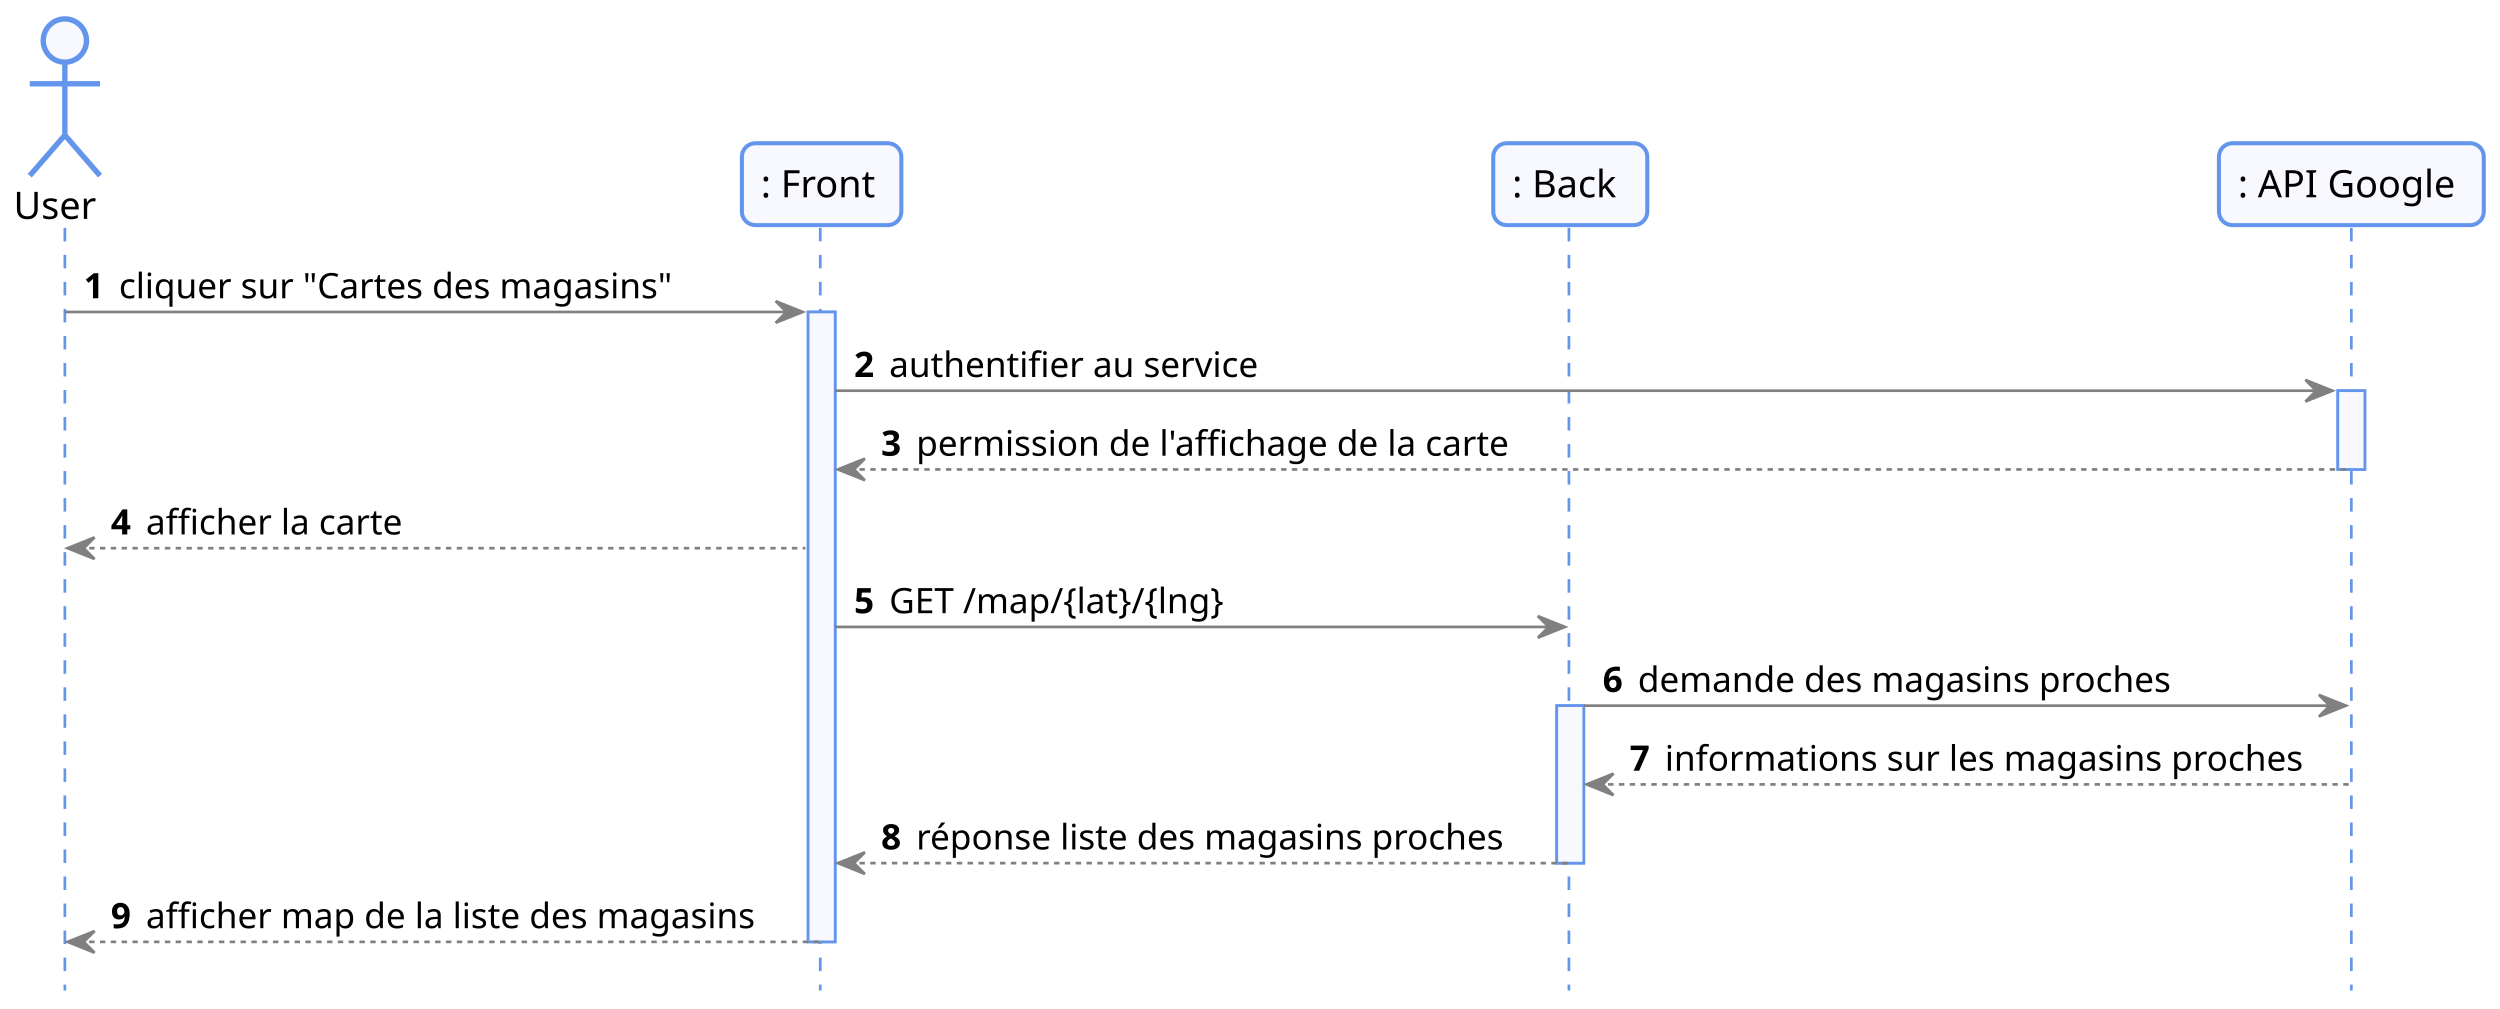
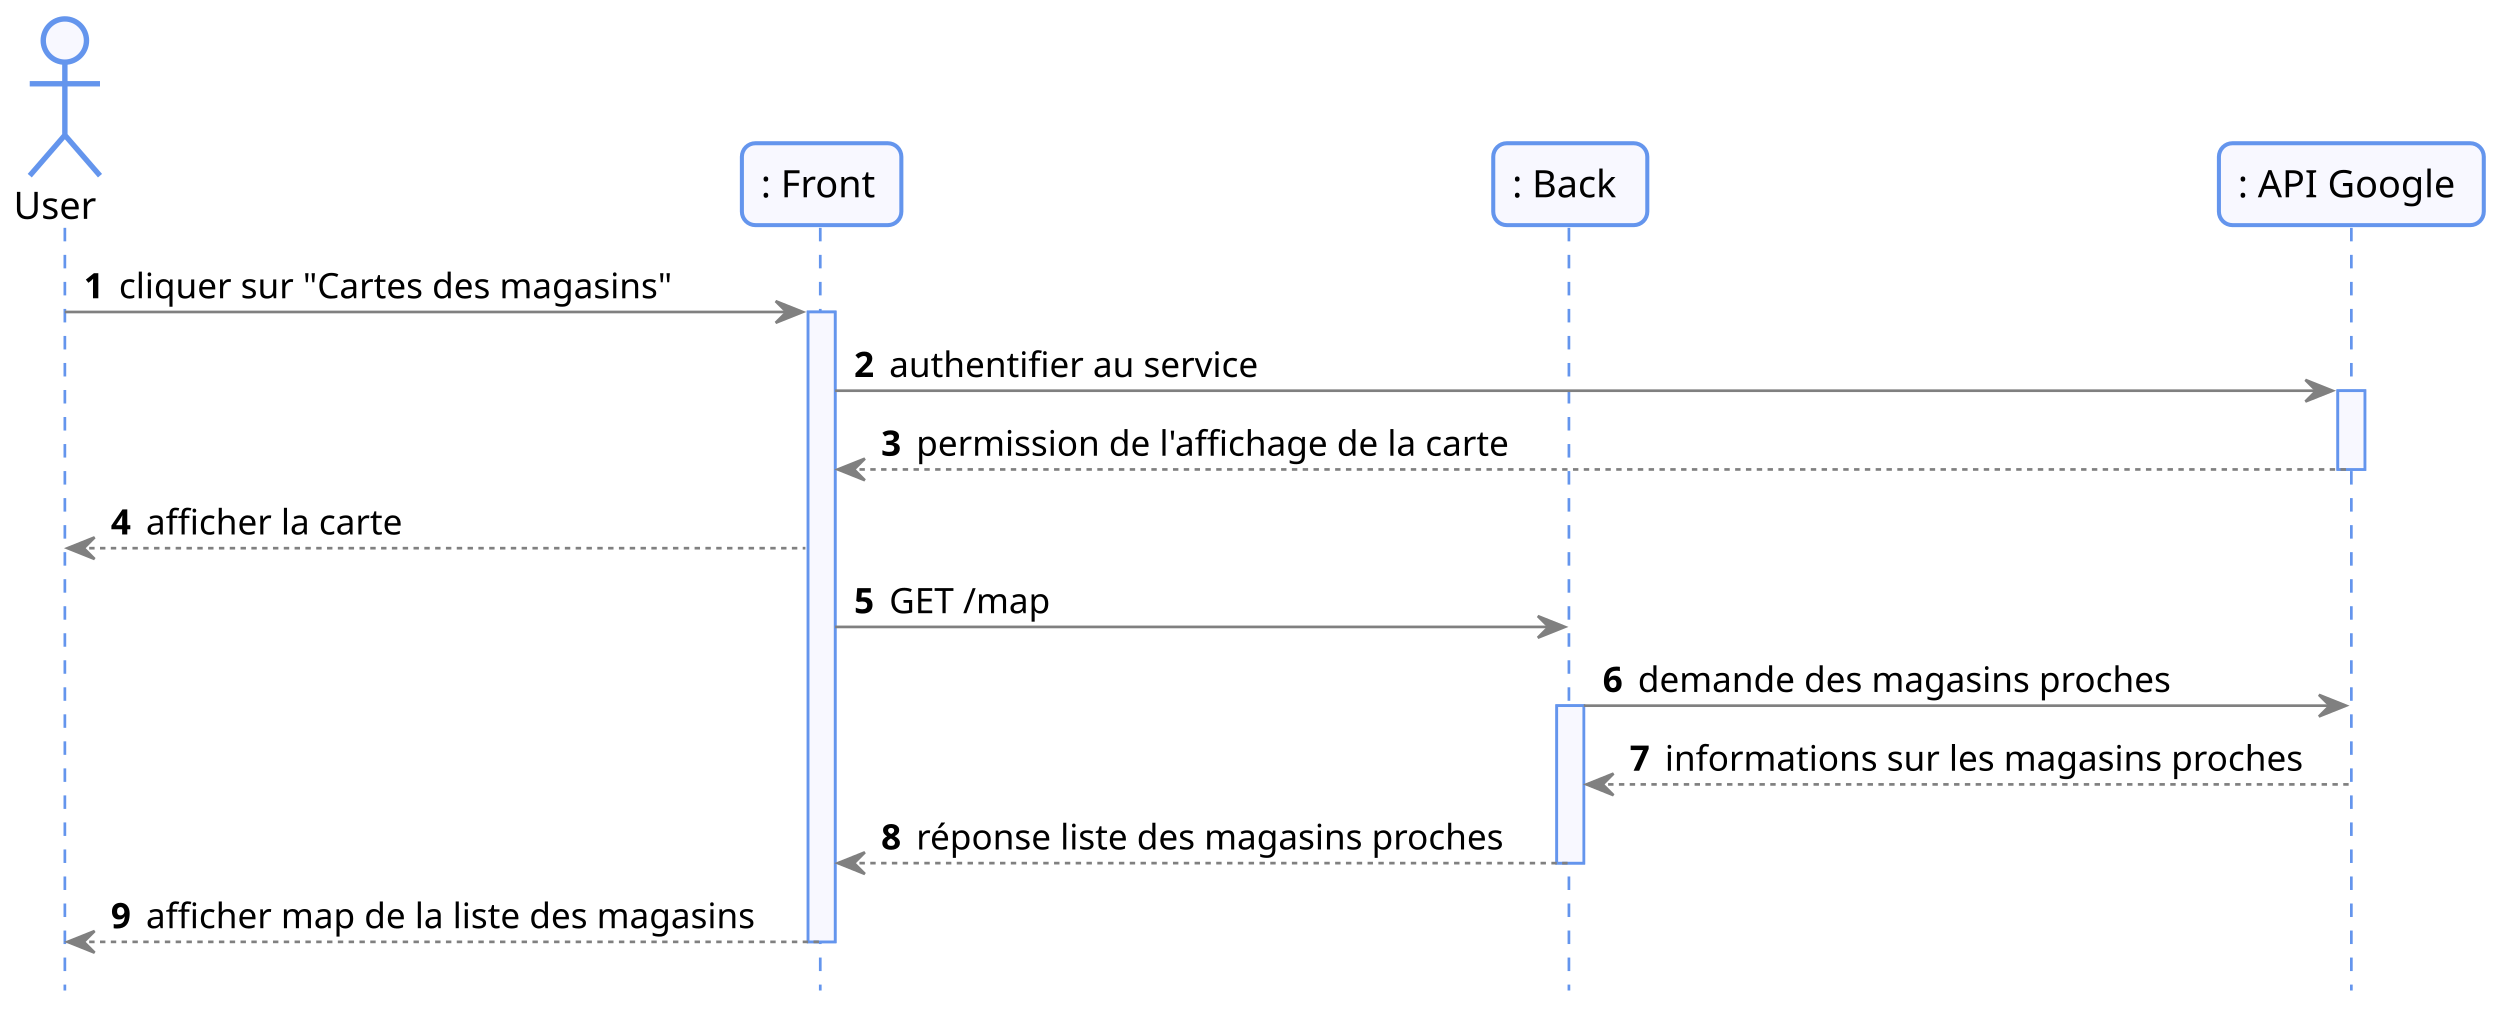
<svg xmlns="http://www.w3.org/2000/svg" contentScriptType="application/ecmascript" contentStyleType="text/css" height="373px" preserveAspectRatio="none" style="width:925px;height:373px;" version="1.1" viewBox="0 0 925 373" width="925px" zoomAndPan="magnify">
  <defs />
  <g>
    <rect fill="#F8F8FF" height="233.062" style="stroke:#6495ED;stroke-width:1.0;" width="10" x="299" y="115.43" />
    <rect fill="#F8F8FF" height="58.266" style="stroke:#6495ED;stroke-width:1.0;" width="10" x="576" y="261.094" />
    <rect fill="#F8F8FF" height="29.133" style="stroke:#6495ED;stroke-width:1.0;" width="10" x="865" y="144.562" />
    <line style="stroke:#6495ED;stroke-width:1.0;stroke-dasharray:5.0,5.0;" x1="24" x2="24" y1="84.297" y2="366.492" />
    <line style="stroke:#6495ED;stroke-width:1.0;stroke-dasharray:5.0,5.0;" x1="303.5" x2="303.5" y1="84.297" y2="366.492" />
    <line style="stroke:#6495ED;stroke-width:1.0;stroke-dasharray:5.0,5.0;" x1="580.5" x2="580.5" y1="84.297" y2="366.492" />
    <line style="stroke:#6495ED;stroke-width:1.0;stroke-dasharray:5.0,5.0;" x1="870" x2="870" y1="84.297" y2="366.492" />
    <text fill="#000000" font-family="sans-serif" font-size="14" lengthAdjust="spacingAndGlyphs" textLength="32" x="5" y="80.995">User</text>
    <ellipse cx="24" cy="15" fill="#F8F8FF" rx="8" ry="8" style="stroke:#6495ED;stroke-width:2.0;" />
    <path d="M24,23 L24,50 M11,31 L37,31 M24,50 L11,65 M24,50 L37,65 " fill="none" style="stroke:#6495ED;stroke-width:2.0;" />
    <rect fill="#F8F8FF" height="30.297" rx="5" ry="5" style="stroke:#6495ED;stroke-width:1.5;" width="59" x="274.5" y="53" />
    <text fill="#000000" font-family="sans-serif" font-size="14" lengthAdjust="spacingAndGlyphs" textLength="45" x="281.5" y="72.995">: Front</text>
    <rect fill="#F8F8FF" height="30.297" rx="5" ry="5" style="stroke:#6495ED;stroke-width:1.5;" width="57" x="552.5" y="53" />
    <text fill="#000000" font-family="sans-serif" font-size="14" lengthAdjust="spacingAndGlyphs" textLength="43" x="559.5" y="72.995">: Back</text>
    <rect fill="#F8F8FF" height="30.297" rx="5" ry="5" style="stroke:#6495ED;stroke-width:1.5;" width="98" x="821" y="53" />
    <text fill="#000000" font-family="sans-serif" font-size="14" lengthAdjust="spacingAndGlyphs" textLength="84" x="828" y="72.995">: API Google</text>
    <rect fill="#F8F8FF" height="233.062" style="stroke:#6495ED;stroke-width:1.0;" width="10" x="299" y="115.43" />
    <rect fill="#F8F8FF" height="58.266" style="stroke:#6495ED;stroke-width:1.0;" width="10" x="576" y="261.094" />
    <rect fill="#F8F8FF" height="29.133" style="stroke:#6495ED;stroke-width:1.0;" width="10" x="865" y="144.562" />
    <polygon fill="#808080" points="287,111.43,297,115.43,287,119.43,291,115.43" style="stroke:#808080;stroke-width:1.0;" />
    <line style="stroke:#808080;stroke-width:1.0;" x1="24" x2="293" y1="115.43" y2="115.43" />
    <text fill="#000000" font-family="sans-serif" font-size="13" font-weight="bold" lengthAdjust="spacingAndGlyphs" textLength="9" x="31" y="110.364">1</text>
    <text fill="#000000" font-family="sans-serif" font-size="13" lengthAdjust="spacingAndGlyphs" textLength="215" x="44" y="110.364">cliquer sur "Cartes des magasins"</text>
    <polygon fill="#808080" points="853,140.562,863,144.562,853,148.562,857,144.562" style="stroke:#808080;stroke-width:1.0;" />
    <line style="stroke:#808080;stroke-width:1.0;" x1="309" x2="859" y1="144.562" y2="144.562" />
    <text fill="#000000" font-family="sans-serif" font-size="13" font-weight="bold" lengthAdjust="spacingAndGlyphs" textLength="9" x="316" y="139.497">2</text>
    <text fill="#000000" font-family="sans-serif" font-size="13" lengthAdjust="spacingAndGlyphs" textLength="142" x="329" y="139.497">authentifier au service</text>
    <polygon fill="#808080" points="320,169.695,310,173.695,320,177.695,316,173.695" style="stroke:#808080;stroke-width:1.0;" />
    <line style="stroke:#808080;stroke-width:1.0;stroke-dasharray:2.0,2.0;" x1="314" x2="869" y1="173.695" y2="173.695" />
    <text fill="#000000" font-family="sans-serif" font-size="13" font-weight="bold" lengthAdjust="spacingAndGlyphs" textLength="9" x="326" y="168.629">3</text>
    <text fill="#000000" font-family="sans-serif" font-size="13" lengthAdjust="spacingAndGlyphs" textLength="230" x="339" y="168.629">permission de l'affichage de la carte</text>
    <polygon fill="#808080" points="35,198.828,25,202.828,35,206.828,31,202.828" style="stroke:#808080;stroke-width:1.0;" />
    <line style="stroke:#808080;stroke-width:1.0;stroke-dasharray:2.0,2.0;" x1="29" x2="298" y1="202.828" y2="202.828" />
    <text fill="#000000" font-family="sans-serif" font-size="13" font-weight="bold" lengthAdjust="spacingAndGlyphs" textLength="9" x="41" y="197.762">4</text>
    <text fill="#000000" font-family="sans-serif" font-size="13" lengthAdjust="spacingAndGlyphs" textLength="99" x="54" y="197.762">afficher la carte</text>
    <polygon fill="#808080" points="569,227.961,579,231.961,569,235.961,573,231.961" style="stroke:#808080;stroke-width:1.0;" />
    <line style="stroke:#808080;stroke-width:1.0;" x1="309" x2="575" y1="231.961" y2="231.961" />
    <text fill="#000000" font-family="sans-serif" font-size="13" font-weight="bold" lengthAdjust="spacingAndGlyphs" textLength="9" x="316" y="226.895">5</text>
-     <text fill="#000000" font-family="sans-serif" font-size="13" lengthAdjust="spacingAndGlyphs" textLength="137" x="329" y="226.895">GET /map/{lat}/{lng}</text>
+     <text fill="#000000" font-family="sans-serif" font-size="13" lengthAdjust="spacingAndGlyphs" textLength="62" x="329" y="226.895">GET /map</text>
    <polygon fill="#808080" points="858,257.094,868,261.094,858,265.094,862,261.094" style="stroke:#808080;stroke-width:1.0;" />
    <line style="stroke:#808080;stroke-width:1.0;" x1="586" x2="864" y1="261.094" y2="261.094" />
    <text fill="#000000" font-family="sans-serif" font-size="13" font-weight="bold" lengthAdjust="spacingAndGlyphs" textLength="9" x="593" y="256.028">6</text>
    <text fill="#000000" font-family="sans-serif" font-size="13" lengthAdjust="spacingAndGlyphs" textLength="209" x="606" y="256.028">demande des magasins proches</text>
    <polygon fill="#808080" points="597,286.227,587,290.227,597,294.227,593,290.227" style="stroke:#808080;stroke-width:1.0;" />
    <line style="stroke:#808080;stroke-width:1.0;stroke-dasharray:2.0,2.0;" x1="591" x2="869" y1="290.227" y2="290.227" />
    <text fill="#000000" font-family="sans-serif" font-size="13" font-weight="bold" lengthAdjust="spacingAndGlyphs" textLength="9" x="603" y="285.161">7</text>
    <text fill="#000000" font-family="sans-serif" font-size="13" lengthAdjust="spacingAndGlyphs" textLength="247" x="616" y="285.161">informations sur les magasins proches</text>
    <polygon fill="#808080" points="320,315.359,310,319.359,320,323.359,316,319.359" style="stroke:#808080;stroke-width:1.0;" />
    <line style="stroke:#808080;stroke-width:1.0;stroke-dasharray:2.0,2.0;" x1="314" x2="580" y1="319.359" y2="319.359" />
    <text fill="#000000" font-family="sans-serif" font-size="13" font-weight="bold" lengthAdjust="spacingAndGlyphs" textLength="9" x="326" y="314.293">8</text>
    <text fill="#000000" font-family="sans-serif" font-size="13" lengthAdjust="spacingAndGlyphs" textLength="230" x="339" y="314.293">réponse liste des magasins proches</text>
    <polygon fill="#808080" points="35,344.492,25,348.492,35,352.492,31,348.492" style="stroke:#808080;stroke-width:1.0;" />
    <line style="stroke:#808080;stroke-width:1.0;stroke-dasharray:2.0,2.0;" x1="29" x2="303" y1="348.492" y2="348.492" />
    <text fill="#000000" font-family="sans-serif" font-size="13" font-weight="bold" lengthAdjust="spacingAndGlyphs" textLength="9" x="41" y="343.426">9</text>
    <text fill="#000000" font-family="sans-serif" font-size="13" lengthAdjust="spacingAndGlyphs" textLength="238" x="54" y="343.426">afficher map de la liste des magasins</text>
  </g>
</svg>
